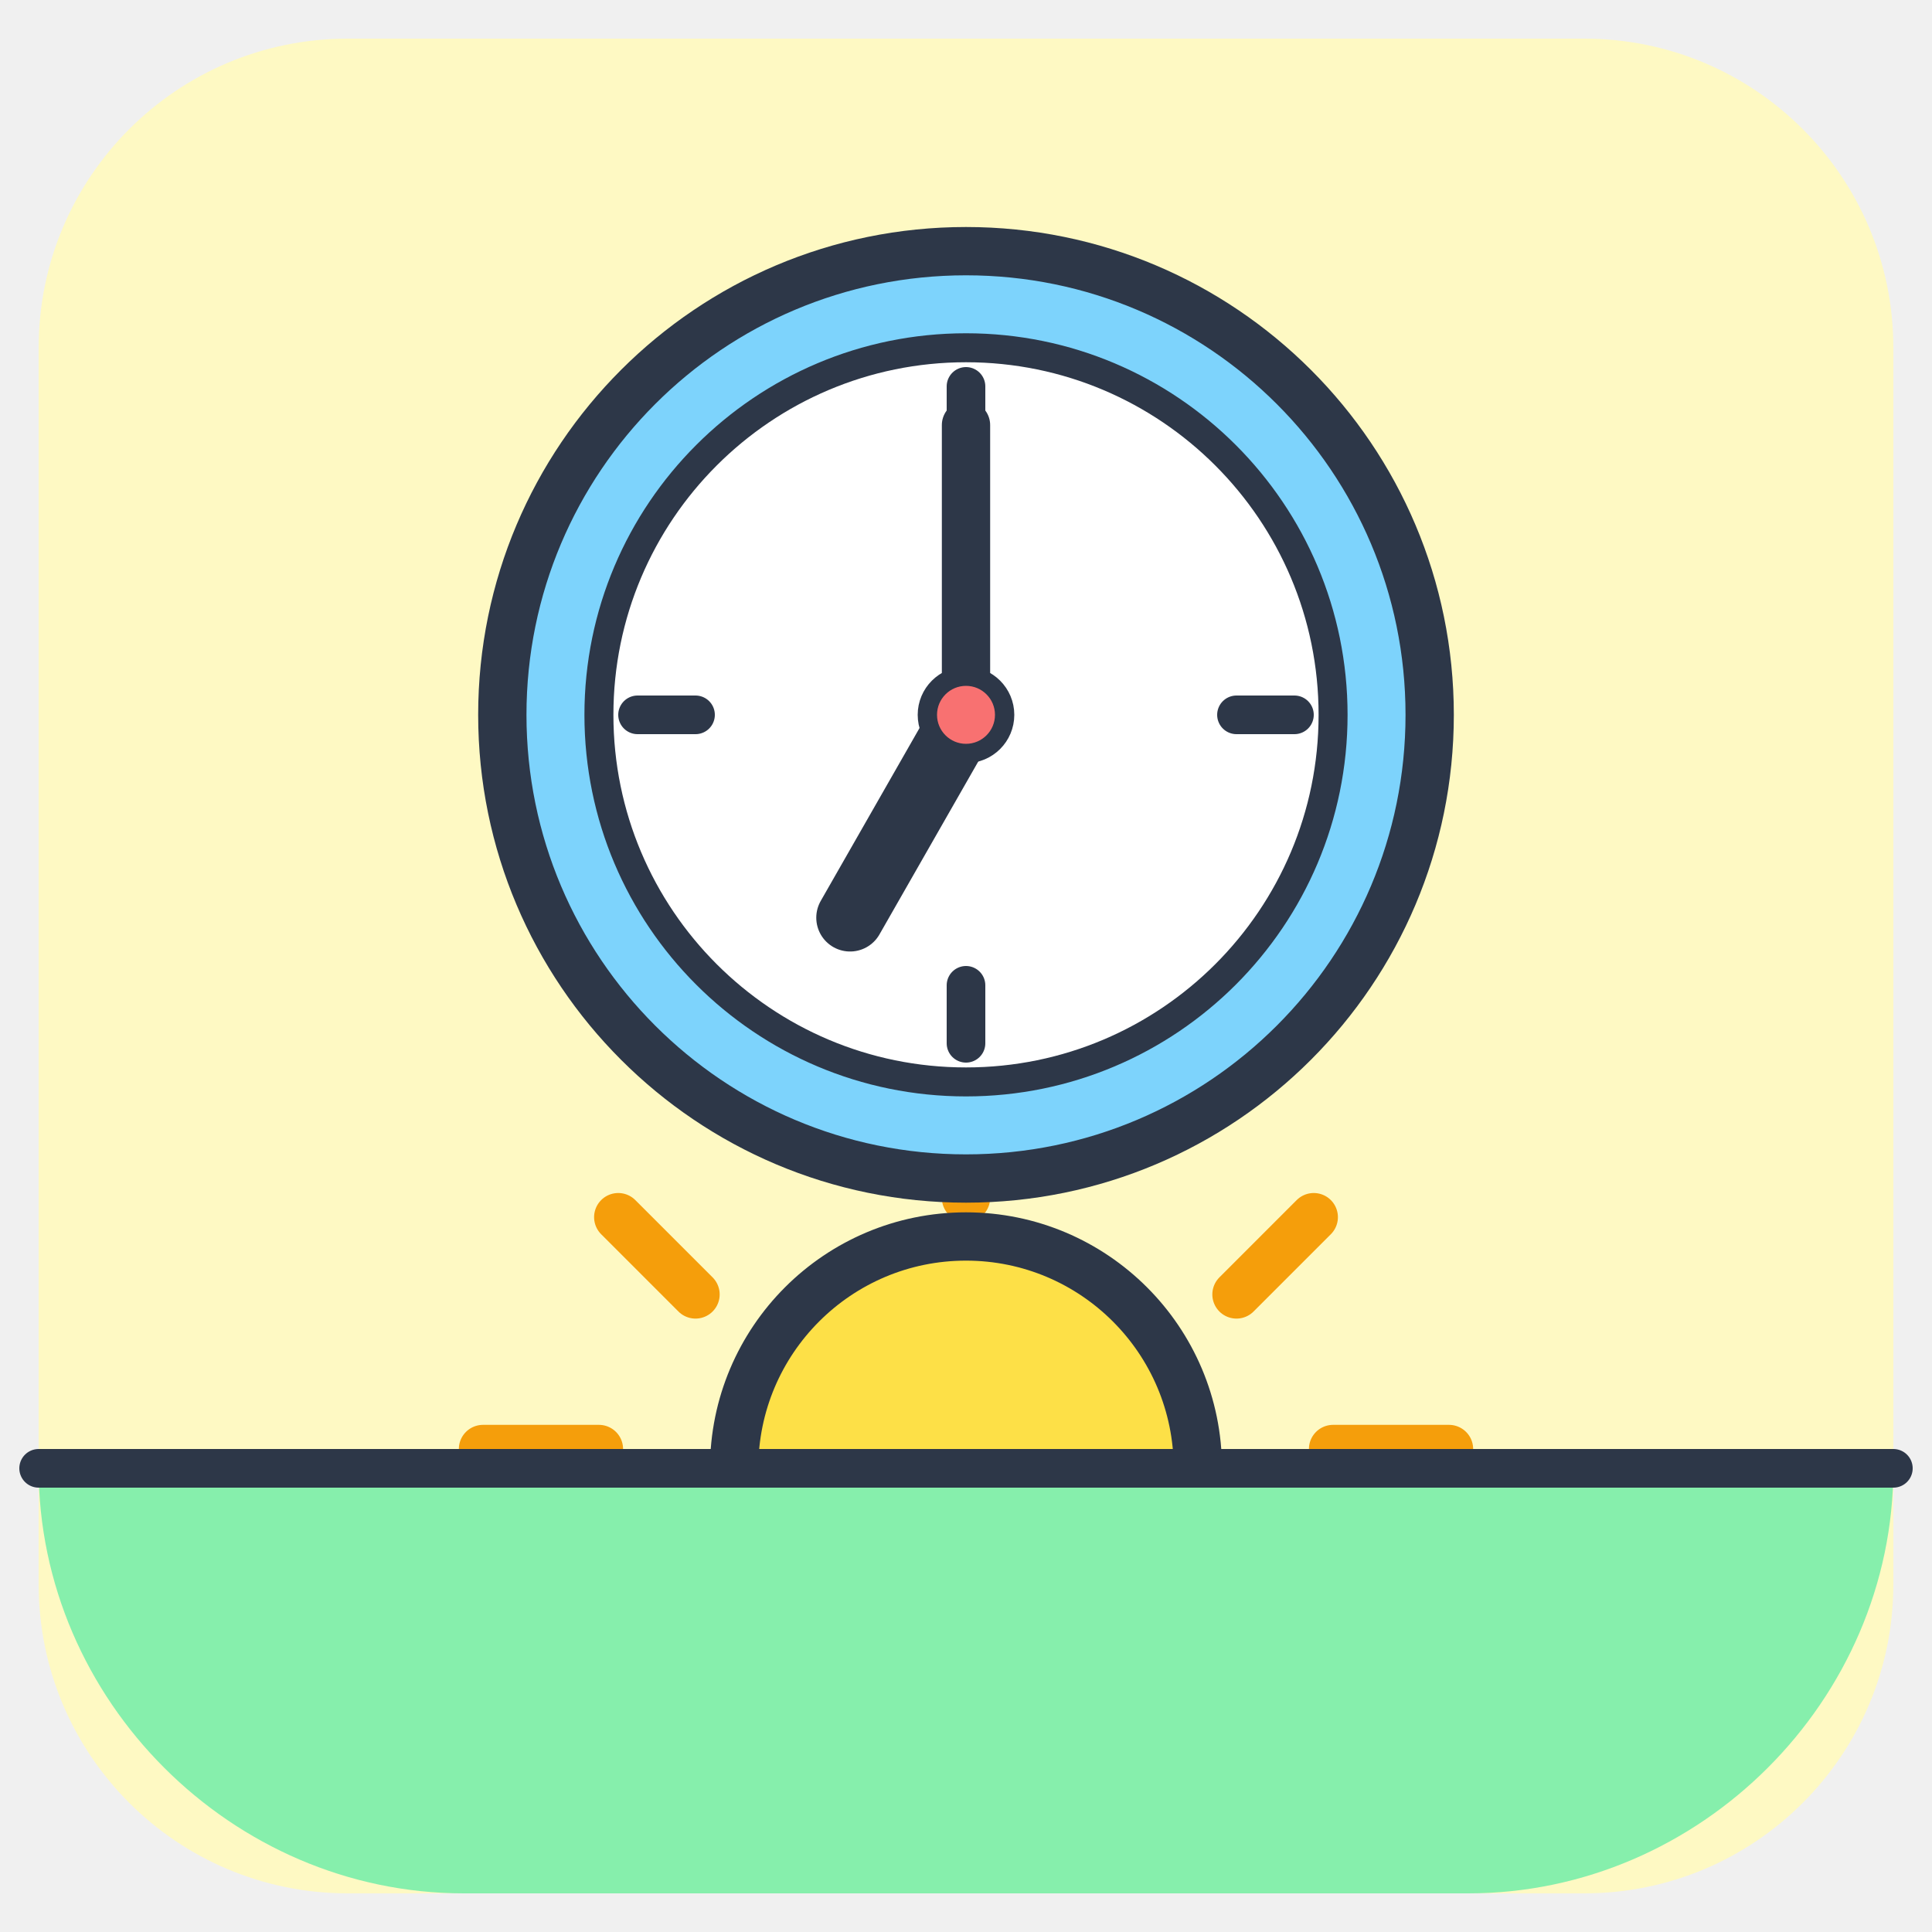
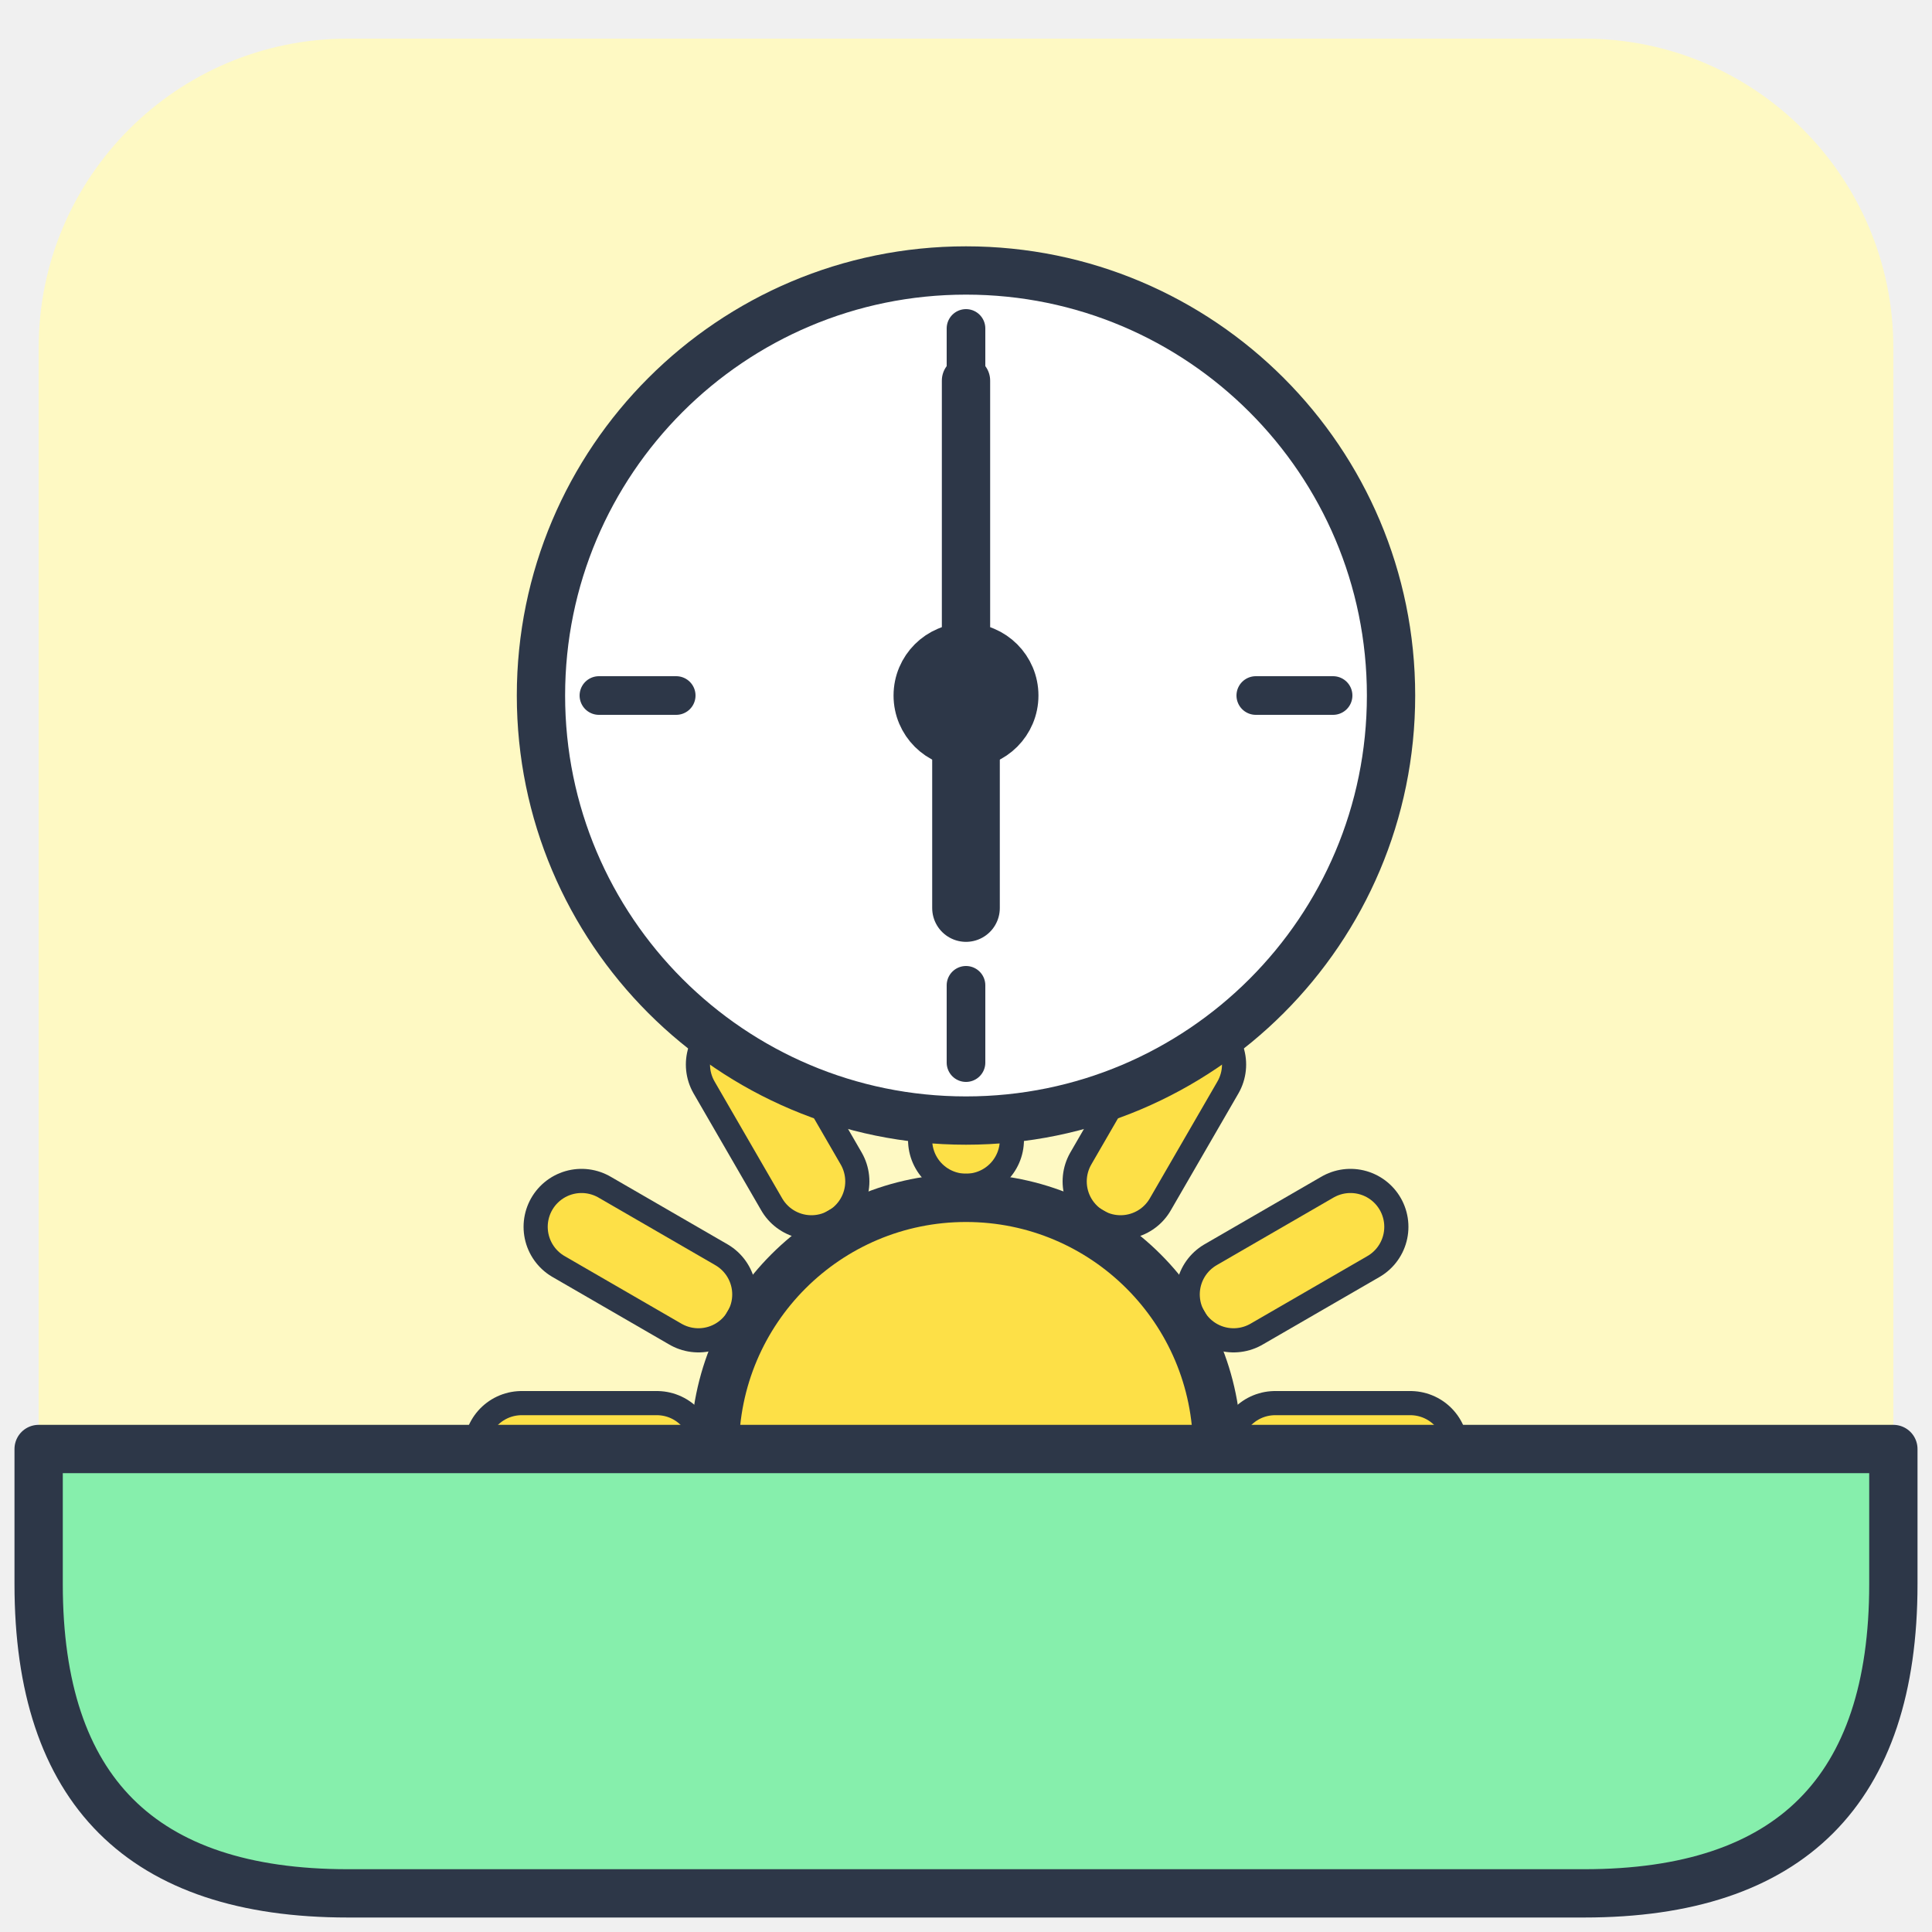
<svg xmlns="http://www.w3.org/2000/svg" viewBox="0 0 200 200" role="img" aria-label="מוקדם">
  <rect x="4" y="4" width="192" height="192" rx="32" fill="#FEF9C3" />
  <g stroke="#2D3748" stroke-width="5" stroke-linejoin="round" stroke-linecap="round">
-     <path d="M100 112 V124 M64 126 L72 134 M136 126 L128 134 M50 150 H62 M138 150 H150" stroke="#F59E0B" stroke-width="5" />
-     <circle cx="100" cy="152" r="24" fill="#FDE047" />
-     <path d="M4 152H196C196 176 176 196 152 196H48C24 196 4 176 4 152Z" fill="#86EFAC" stroke="none" />
-     <path d="M4 152 H196" stroke-width="4" />
-     <circle cx="100" cy="74" r="48" fill="#7DD3FC" />
-     <circle cx="100" cy="74" r="38" fill="#fff" stroke-width="3" />
-     <path d="M100 40 V46 M100 102 V108 M66 74 H72 M128 74 H134" stroke-width="4" />
-     <path d="M100 74 V44" stroke-width="5" />
-     <path d="M100 74 L88 95" stroke-width="7" />
-     <circle cx="100" cy="74" r="4" fill="#F87171" stroke-width="2" />
+     <path d="M68 150 L54 150" fill="none" stroke-width="12" />
+     <path d="M68 150 L54 150" fill="none" stroke="#FDE047" stroke-width="7" />
+     <path d="M72.3 134 L60.2 127" fill="none" stroke-width="12" />
+     <path d="M72.3 134 L60.2 127" fill="none" stroke="#FDE047" stroke-width="7" />
+     <path d="M84 122.3 L77 110.2" fill="none" stroke-width="12" />
+     <path d="M84 122.3 L77 110.2" fill="none" stroke="#FDE047" stroke-width="7" />
+     <path d="M100 118 L100 104" fill="none" stroke-width="12" />
+     <path d="M100 118 L100 104" fill="none" stroke="#FDE047" stroke-width="7" />
+     <path d="M116 122.3 L123 110.2" fill="none" stroke-width="12" />
+     <path d="M116 122.3 L123 110.2" fill="none" stroke="#FDE047" stroke-width="7" />
+     <path d="M127.7 134 L139.8 127" fill="none" stroke-width="12" />
+     <path d="M127.7 134 L139.8 127" fill="none" stroke="#FDE047" stroke-width="7" />
+     <path d="M132 150 L146 150" fill="none" stroke-width="12" />
+     <path d="M132 150 L146 150" fill="none" stroke="#FDE047" stroke-width="7" />
+     <circle cx="100" cy="150" r="26" fill="#FDE047" />
+     <path d="M4 150 H196 V164 Q196 196 164 196 H36 Q4 196 4 164Z" fill="#86EFAC" />
+     <circle cx="100" cy="72" r="44" fill="#fff" />
+     <path d="M100 34 v8 M100 110 v-8 M62 72 h8 M138 72 h-8" fill="none" stroke-width="4" />
+     <path d="M100 72 L100.0 94.0" fill="none" stroke-width="7" />
+     <path d="M100 72 L100.0 39.4" fill="none" stroke-width="5" />
+     <circle cx="100" cy="72" r="5" fill="#2D3748" />
  </g>
</svg>
